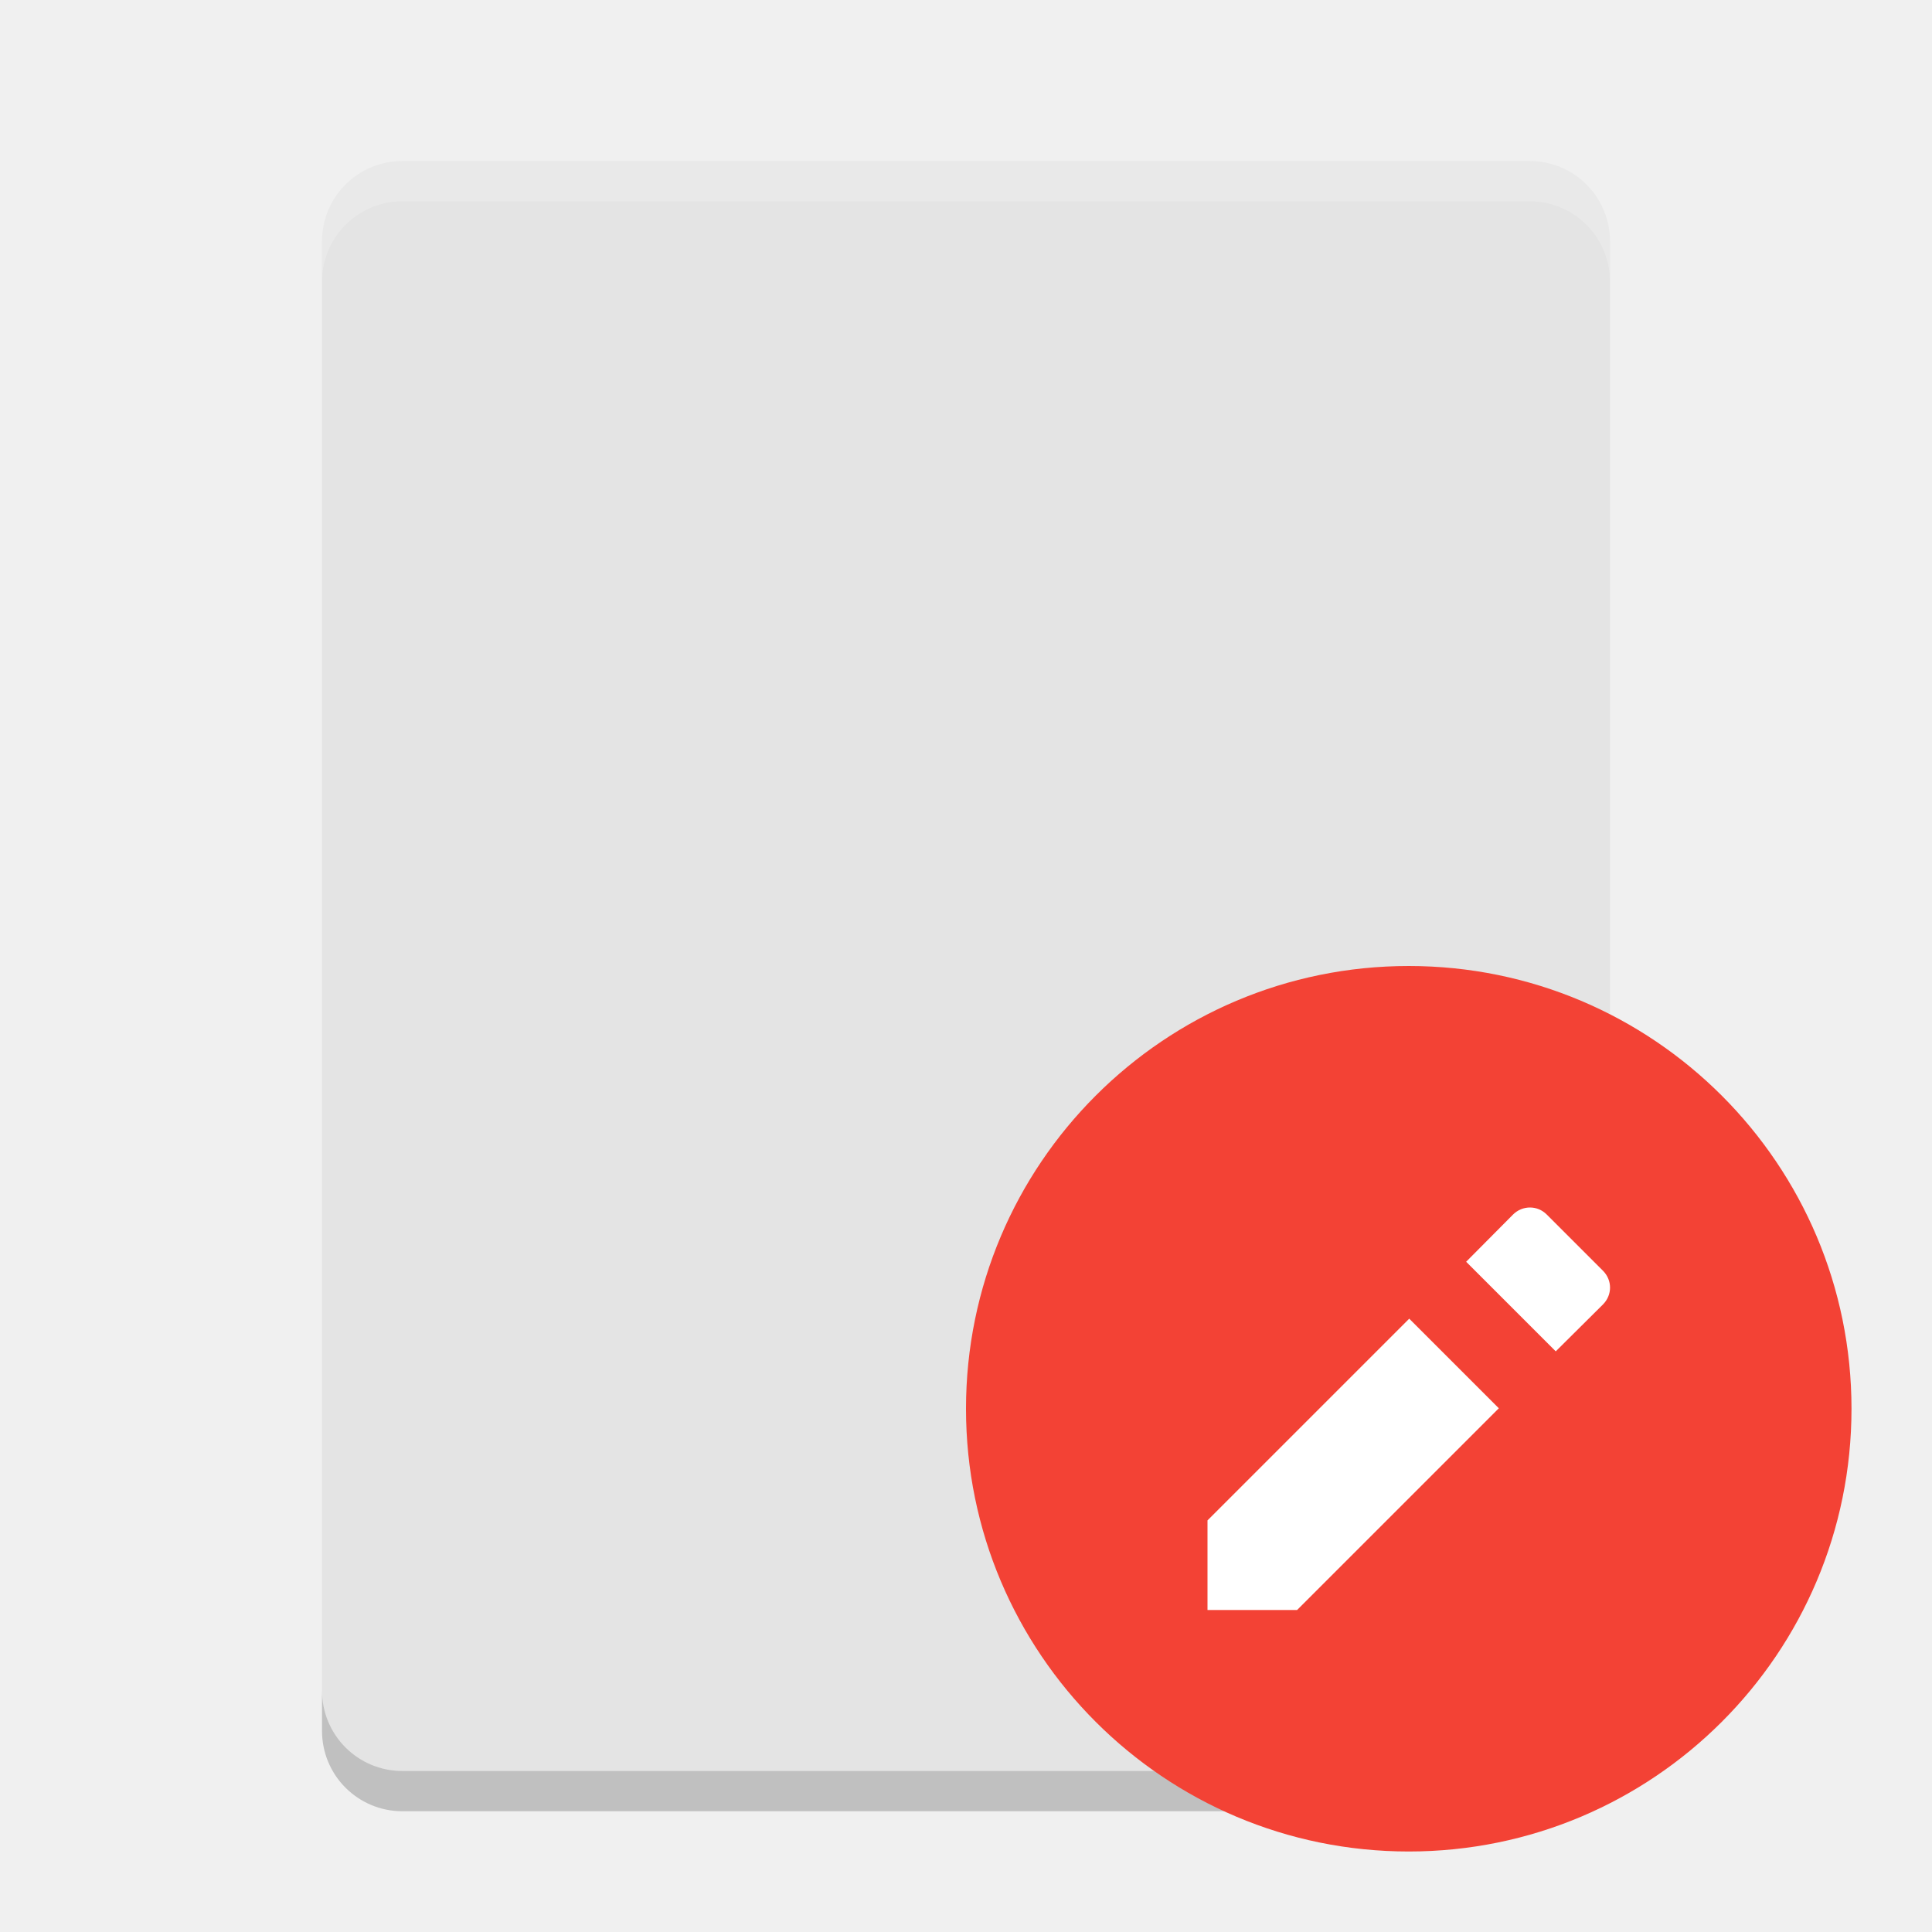
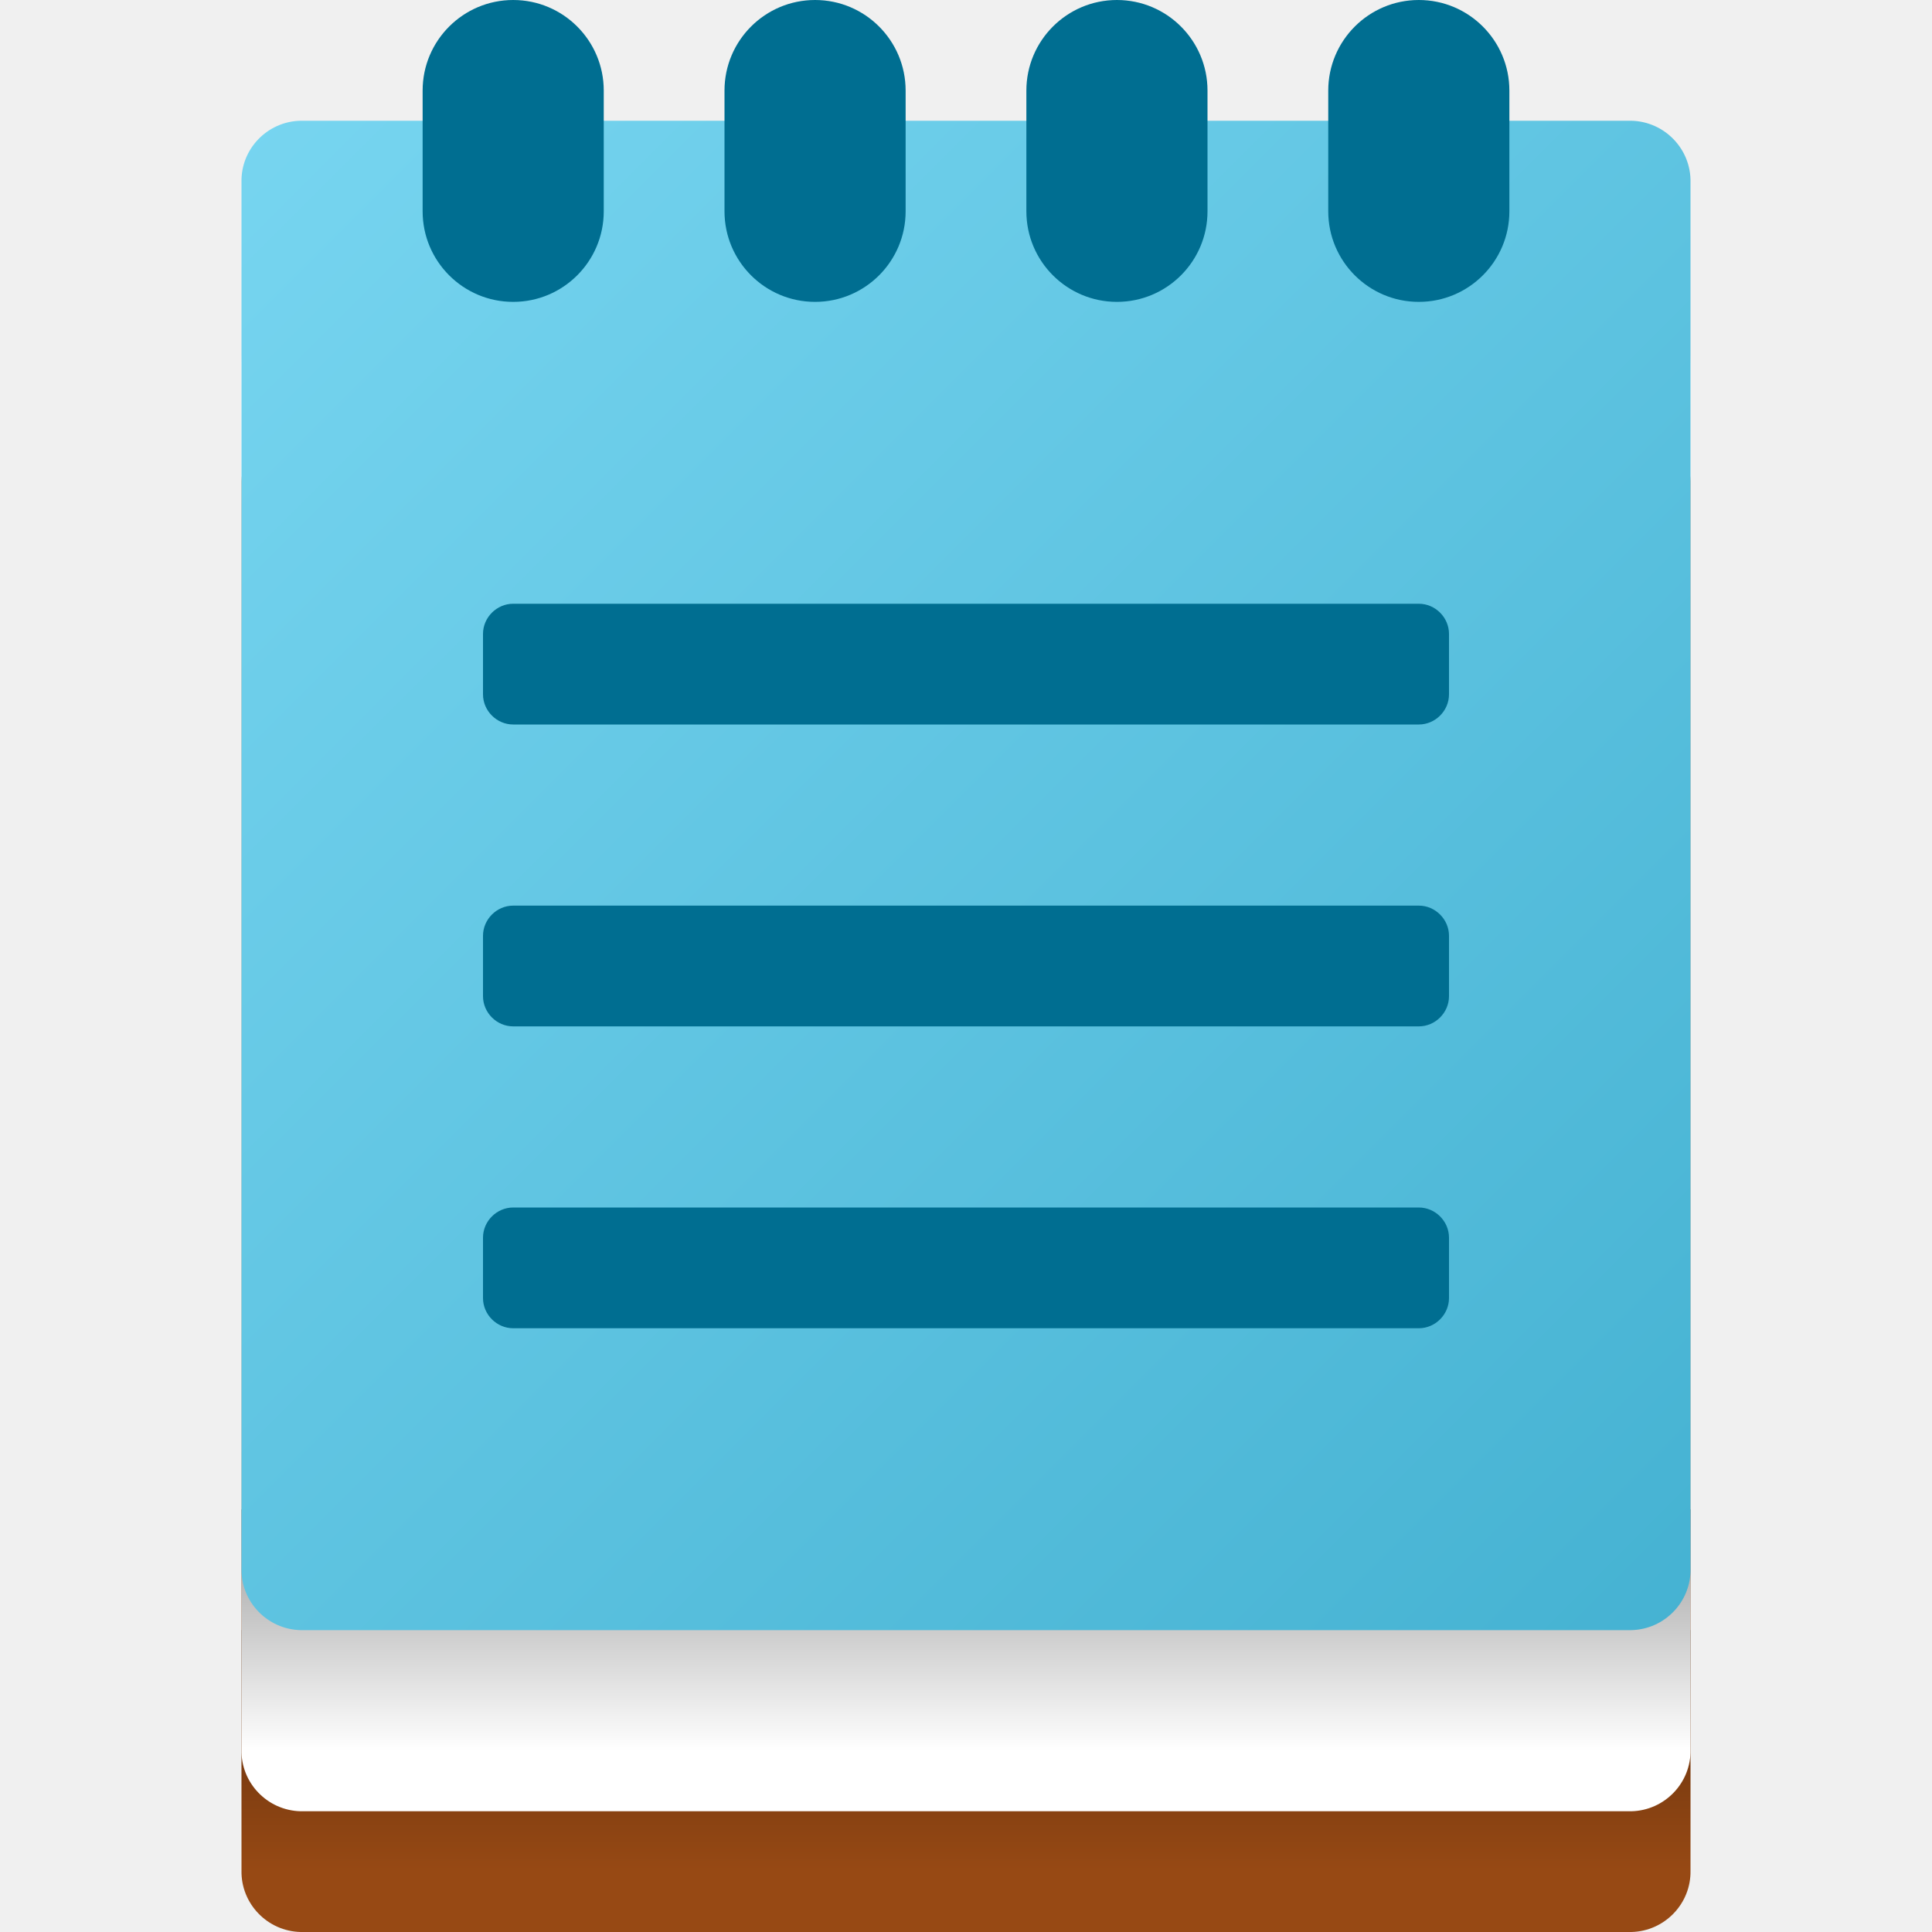
- <svg xmlns="http://www.w3.org/2000/svg" width="24" height="24" version="1">
-   <path style="fill:#e4e4e4" d="M 20,21 V 3 C 20,2.446 19.554,2 19,2 H 5 C 4.446,2 4,2.446 4,3 v 18 c 0,0.554 0.446,1 1,1 h 14 c 0.554,0 1,-0.446 1,-1 z" />
-   <path style="opacity:0.2" d="m 4,21 v 0.5 c 0,0.554 0.446,1 1,1 h 14 c 0.554,0 1,-0.446 1,-1 V 21 c 0,0.554 -0.446,1 -1,1 H 5 C 4.446,22 4,21.554 4,21 Z" />
-   <circle style="fill:#f34235" cx="17.5" cy="17.5" r="5.5" />
-   <path style="fill:#ffffff" d="M 19.006 15 C 18.93 15 18.854 15.029 18.795 15.088 L 18.213 15.674 L 19.326 16.787 L 19.912 16.205 C 20.03 16.087 20.03 15.903 19.912 15.785 L 19.215 15.088 C 19.156 15.029 19.082 15 19.006 15 z M 17.506 16.381 L 15 18.887 L 15 20 L 16.113 20 L 18.619 17.494 L 17.506 16.381 z" />
-   <path style="opacity:0.2;fill:#ffffff" d="M 5,2 C 4.446,2 4,2.446 4,3 v 0.5 c 0,-0.554 0.446,-1 1,-1 h 14 c 0.554,0 1,0.446 1,1 V 3 C 20,2.446 19.554,2 19,2 Z" />
+ <svg xmlns="http://www.w3.org/2000/svg" width="32px" height="32px" viewBox="0 0 32 32" version="1.1">
+   <defs>
+     <linearGradient id="linear0" gradientUnits="userSpaceOnUse" x1="16" y1="27" x2="16" y2="31">
+       <stop offset="0" style="stop-color:rgb(0%,0%,0%);stop-opacity:0.4;" />
+       <stop offset="1" style="stop-color:rgb(0%,0%,0%);stop-opacity:0;" />
+     </linearGradient>
+     <linearGradient id="linear1" gradientUnits="userSpaceOnUse" x1="16" y1="25" x2="16" y2="29">
+       <stop offset="0" style="stop-color:rgb(0%,0%,0%);stop-opacity:0.4;" />
+       <stop offset="1" style="stop-color:rgb(0%,0%,0%);stop-opacity:0;" />
+     </linearGradient>
+     <linearGradient id="linear2" gradientUnits="userSpaceOnUse" x1="13.45" y1="103.538" x2="20.64" y2="96.348" gradientTransform="matrix(3.4079,0,0,-3.4079,-42.0877,355.0933)">
+       <stop offset="0" style="stop-color:rgb(46.667%,83.529%,94.118%);stop-opacity:1;" />
+       <stop offset="1" style="stop-color:rgb(27.059%,69.804%,82.353%);stop-opacity:1;" />
+     </linearGradient>
+   </defs>
+   <g id="surface1">
+     <path style=" stroke:none;fill-rule:nonzero;fill:rgb(59.216%,28.627%,7.843%);fill-opacity:1;" d="M 4.98 7 L 27.02 7 C 27.57 7.012 28.012 7.469 28 8.02 L 28 30.98 C 28.012 31.531 27.57 31.988 27.02 32 L 4.98 32 C 4.43 31.988 3.988 31.531 4 30.98 L 4 8.02 C 3.988 7.469 4.43 7.012 4.98 7 Z M 4.98 7 " />
+     <path style=" stroke:none;fill-rule:nonzero;fill:url(#linear0);" d="M 4 27 L 28 27 L 28 31 L 4 31 Z M 4 27 " />
+     <path style=" stroke:none;fill-rule:nonzero;fill:rgb(100%,100%,100%);fill-opacity:1;" d="M 4.98 5 L 27.02 5 C 27.57 5.012 28.012 5.469 28 6.02 L 28 28.98 C 28.012 29.531 27.57 29.988 27.02 30 L 4.98 30 C 4.43 29.988 3.988 29.531 4 28.98 L 4 6.02 C 3.988 5.469 4.43 5.012 4.98 5 Z M 4.98 5 " />
+     <path style=" stroke:none;fill-rule:nonzero;fill:url(#linear1);" d="M 4 25 L 28 25 L 28 29 L 4 29 Z M 4 25 " />
+     <path style=" stroke:none;fill-rule:nonzero;fill:url(#linear2);" d="M 4.977 2 L 27.02 2 C 27.57 2.012 28.012 2.469 28 3.02 L 28 25.98 C 28.012 26.531 27.57 26.988 27.02 27 L 4.98 27 C 4.43 26.988 3.988 26.531 4 25.98 L 4 3.016 C 3.988 2.469 4.426 2.012 4.977 2 Z M 4.977 2 " />
+     <path style=" stroke:none;fill-rule:nonzero;fill:rgb(0%,43.137%,56.863%);fill-opacity:1;" d="M 8.5 10 L 23.5 10 C 23.773 10 24 10.227 24 10.5 L 24 11.5 C 24 11.773 23.773 12 23.5 12 L 8.5 12 C 8.227 12 8 11.773 8 11.5 L 8 10.5 C 8 10.227 8.227 10 8.5 10 Z M 8.5 10 " />
+     <path style=" stroke:none;fill-rule:nonzero;fill:rgb(0%,43.137%,56.863%);fill-opacity:1;" d="M 8.5 15 L 23.5 15 C 23.773 15 24 15.227 24 15.5 L 24 16.5 C 24 16.773 23.773 17 23.5 17 L 8.5 17 C 8.227 17 8 16.773 8 16.5 L 8 15.5 C 8 15.227 8.227 15 8.5 15 Z M 8.5 15 " />
+     <path style=" stroke:none;fill-rule:nonzero;fill:rgb(0%,43.137%,56.863%);fill-opacity:1;" d="M 8.5 20 L 23.5 20 C 23.773 20 24 20.227 24 20.5 L 24 21.5 C 24 21.773 23.773 22 23.5 22 L 8.5 22 C 8.227 22 8 21.773 8 21.5 L 8 20.5 C 8 20.227 8.227 20 8.5 20 Z M 8.5 20 " />
+     <path style=" stroke:none;fill-rule:nonzero;fill:rgb(0%,43.137%,56.863%);fill-opacity:1;" d="M 8.5 0 C 9.328 0 10 0.672 10 1.5 L 10 3.5 C 10 4.328 9.328 5 8.5 5 C 7.672 5 7 4.328 7 3.5 L 7 1.5 C 7 0.672 7.672 0 8.5 0 Z M 8.5 0 " />
+     <path style=" stroke:none;fill-rule:nonzero;fill:rgb(0%,43.137%,56.863%);fill-opacity:1;" d="M 13.5 0 C 14.328 0 15 0.672 15 1.5 L 15 3.5 C 15 4.328 14.328 5 13.5 5 C 12.672 5 12 4.328 12 3.5 L 12 1.5 C 12 0.672 12.672 0 13.5 0 Z M 13.5 0 " />
+     <path style=" stroke:none;fill-rule:nonzero;fill:rgb(0%,43.137%,56.863%);fill-opacity:1;" d="M 18.5 0 C 19.328 0 20 0.672 20 1.5 L 20 3.5 C 20 4.328 19.328 5 18.5 5 C 17.672 5 17 4.328 17 3.5 L 17 1.5 C 17 0.672 17.672 0 18.5 0 Z M 18.5 0 " />
+     <path style=" stroke:none;fill-rule:nonzero;fill:rgb(0%,43.137%,56.863%);fill-opacity:1;" d="M 23.5 0 C 24.328 0 25 0.672 25 1.5 L 25 3.5 C 25 4.328 24.328 5 23.5 5 C 22.672 5 22 4.328 22 3.5 L 22 1.5 C 22 0.672 22.672 0 23.5 0 Z M 23.5 0 " />
+   </g>
</svg>
